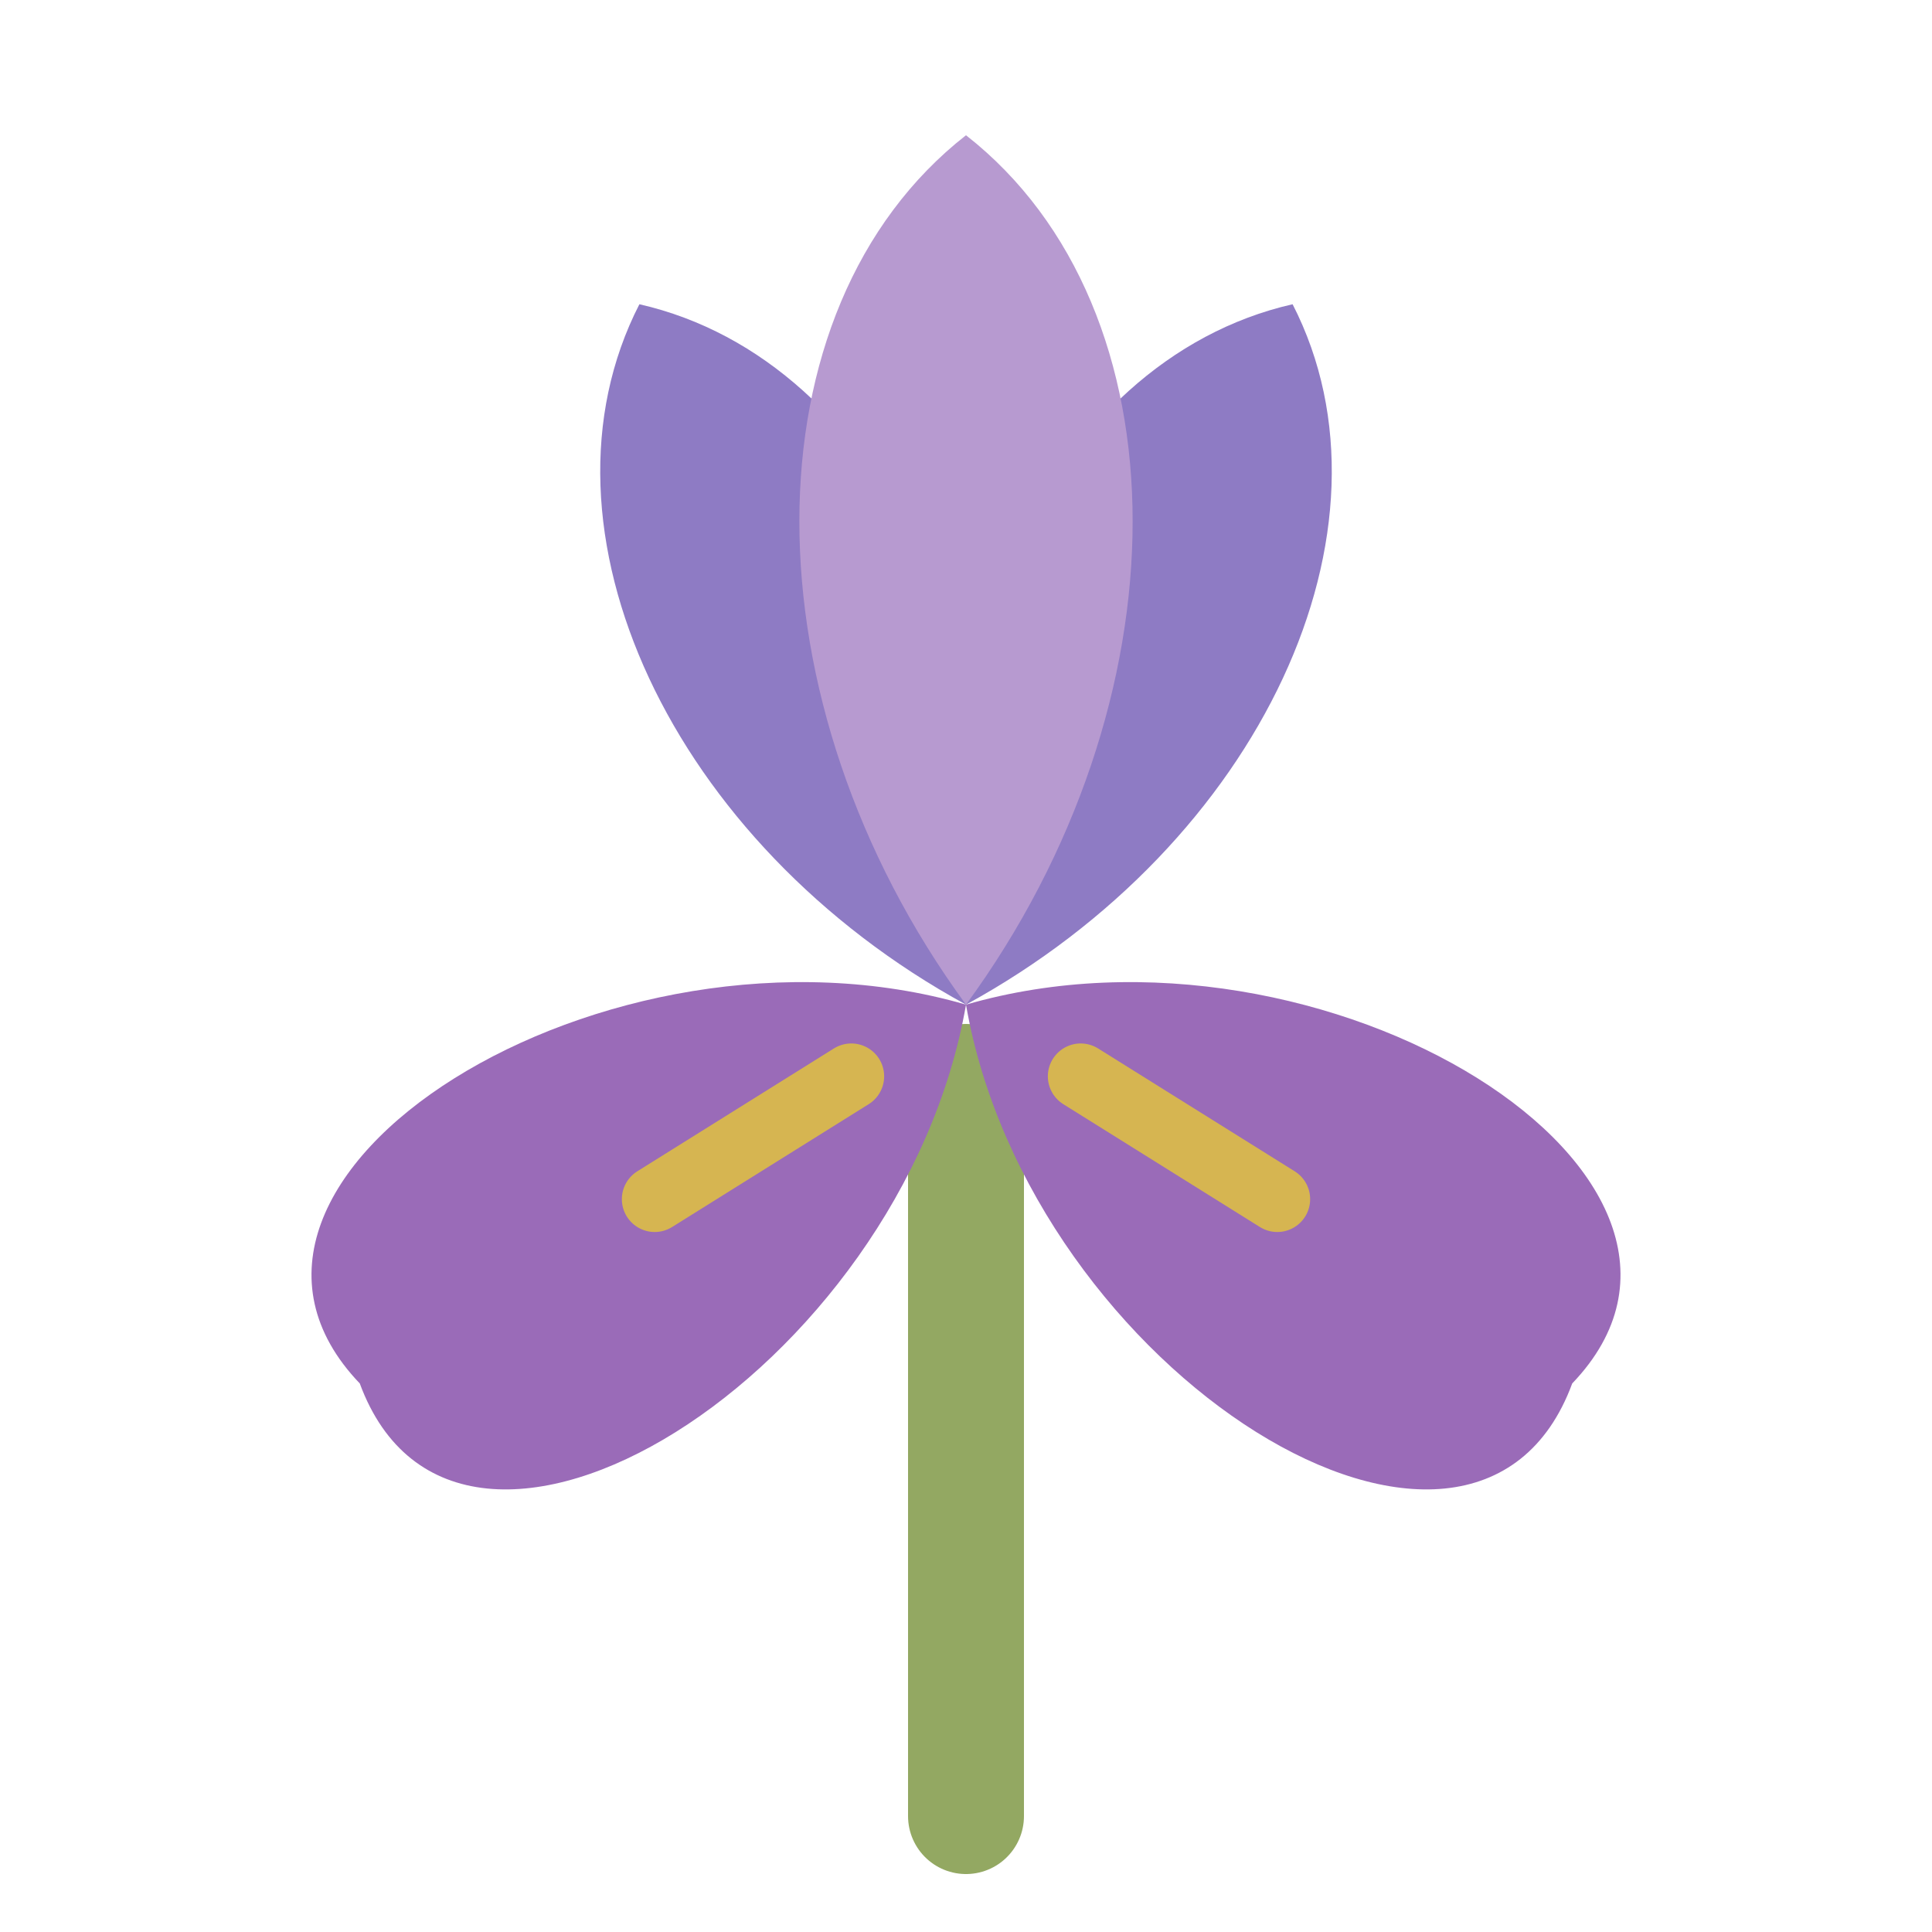
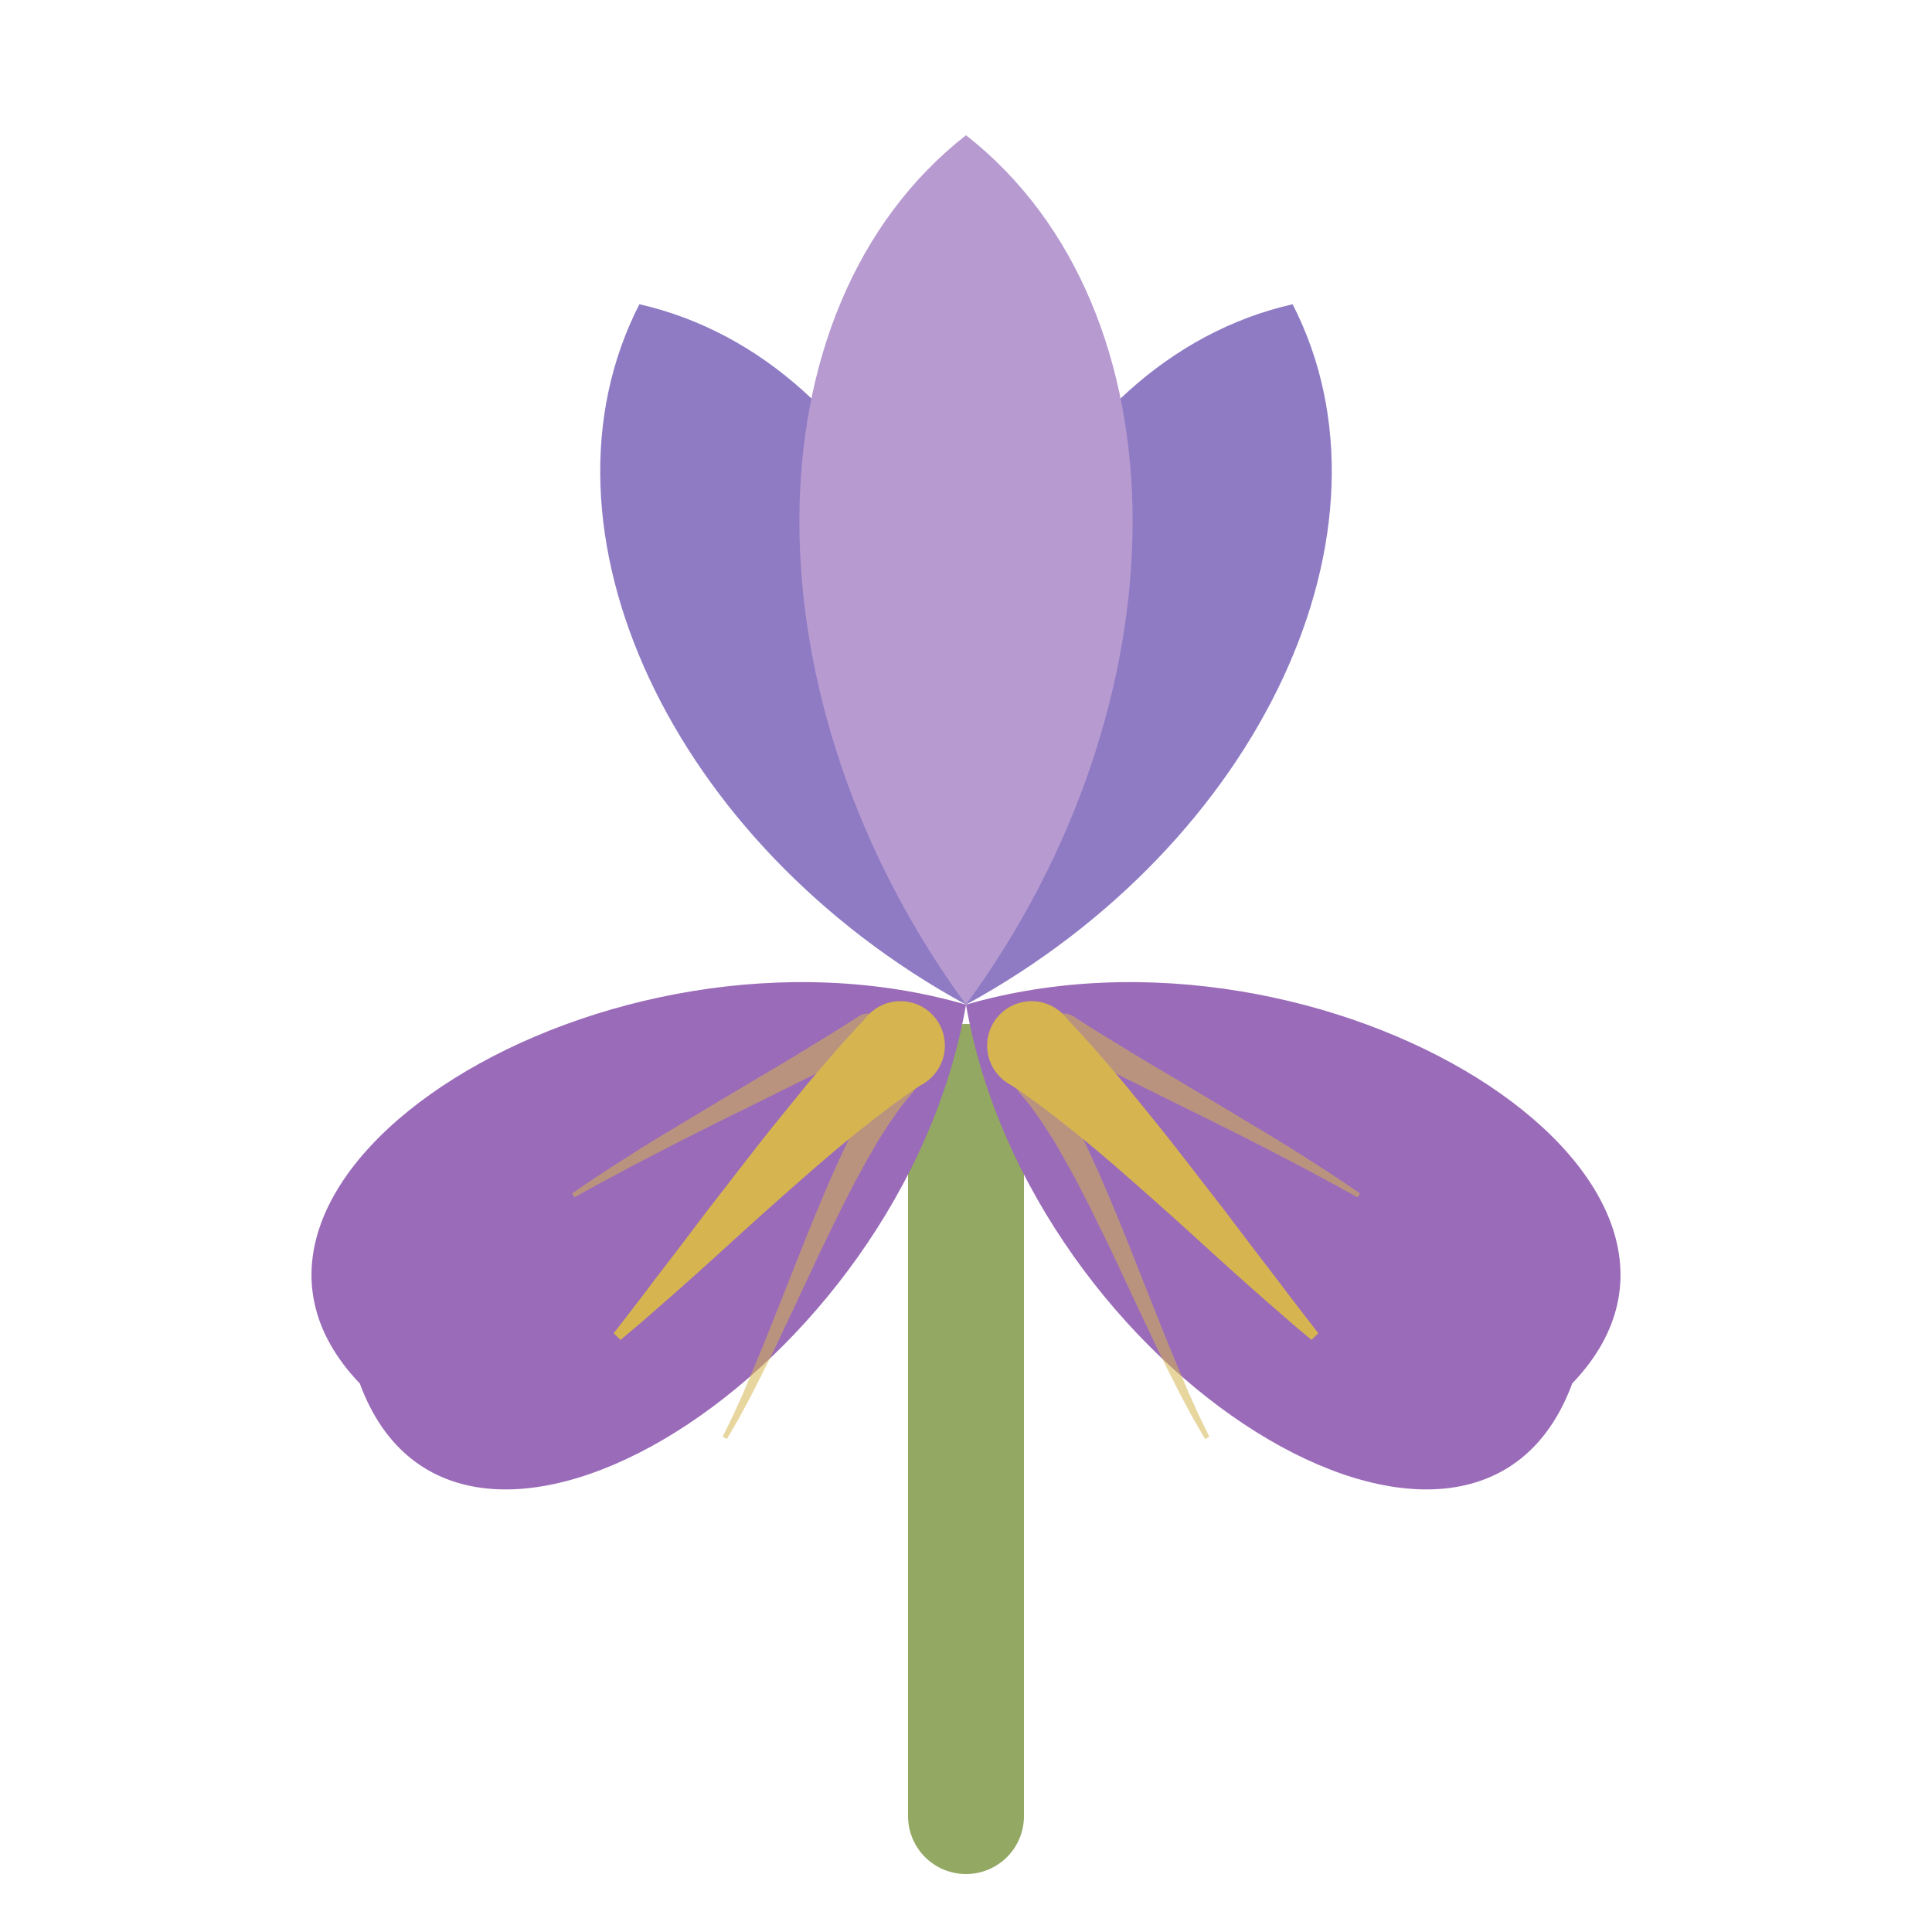
<svg xmlns="http://www.w3.org/2000/svg" viewBox="0 0 100 100">
  <path d="M50 56 V94" fill="none" stroke="#93A862" stroke-width="6" stroke-linecap="round" />
  <g transform="translate(50 52) rotate(122)">
    <path d="M0 0 C-14.4 -12.9 -14.4 -40.0 0 -37 C14.4 -40.0 14.4 -12.9 0 0 Z" fill="#9A6BB8" />
-     <path d="M0 -7 V-19" fill="none" stroke="#D6B551" stroke-width="3.4" stroke-linecap="round" />
+     <g fill="#D6B551">
+       <path d="M2.28 -3.70 L2.31 -4.77 L2.38 -5.91 L2.49 -7.11 L2.63 -8.37 L2.80 -9.67 L3.00 -11.01 L3.22 -12.37 L3.45 -13.75 L3.69 -15.14 L3.94 -16.53 L4.19 -17.90 L4.43 -19.26 L4.66 -20.60 L4.87 -21.90 L5.07 -23.15 L5.24 -24.36 L4.76 -24.48 L4.34 -23.34 L3.90 -22.16 L3.43 -20.93 L2.96 -19.67 L2.47 -18.38 L1.97 -17.07 L1.48 -15.74 L0.99 -14.41 L0.50 -13.08 L0.03 -11.76 L-0.42 -10.45 L-0.86 -9.16 L-1.26 -7.90 L-1.64 -6.66 L-1.98 -5.46 L-2.28 -4.30 Z" />
+       <circle cx="0.00" cy="-4.00" r="2.30" />
+     </g>
+     <g fill="#D6B551" opacity="0.55">
+       <path d="M-0.77 -5.03 L-0.85 -5.96 L-0.94 -6.94 L-1.04 -7.96 L-1.14 -9.02 L-1.25 -10.12 L-1.36 -11.24 L-1.47 -12.38 L-1.59 -13.53 L-1.70 -14.70 L-1.81 -15.86 L-1.91 -17.01 L-2.00 -18.15 L-2.09 -19.28 L-2.16 -20.37 L-2.23 -21.44 L-2.28 -22.47 L-2.52 -22.47 L-2.56 -21.44 L-2.59 -20.36 L-2.60 -19.26 L-2.61 -18.13 L-2.60 -16.98 L-2.58 -15.82 L-2.56 -14.65 L-2.54 -13.48 L-2.51 -12.32 L-2.49 -11.17 L-2.46 -10.05 L-2.44 -8.95 L-2.43 -7.88 L-2.42 -6.86 L-2.42 -5.89 L-2.43 -4.97 Z" />
+       <circle cx="-1.60" cy="-5.00" r="0.83" />
+     </g>
+     <g fill="#D6B551" opacity="0.55">
+       <path d="M2.38 -4.72 L2.68 -5.61 L3.08 -6.57 L3.56 -7.59 L4.13 -8.65 L4.75 -9.76 L5.43 -10.90 L6.15 -12.06 L6.89 -13.24 L7.66 -14.43 L8.43 -15.62 L9.19 -16.80 L9.94 -17.97 L10.65 -19.13 L11.33 -20.26 L11.95 -21.35 L12.51 -22.41 L12.29 -22.53 L11.66 -21.52 L10.97 -20.48 L10.22 -19.41 L9.44 -18.31 L8.62 -17.19 L7.79 -16.06 L6.95 -14.92 L6.11 -13.78 L5.28 -12.64 L4.48 -11.51 L3.72 -10.41 L3.00 -9.32 L2.34 -8.26 L1.75 -7.23 L1.24 -6.23 L0.82 -5.28 Z" />
+       <circle cx="1.60" cy="-5.00" r="0.83" />
+     </g>
  </g>
  <g transform="translate(50 52) rotate(-122)">
    <path d="M0 0 C-14.4 -12.9 -14.4 -40.0 0 -37 C14.4 -40.0 14.4 -12.9 0 0 Z" fill="#9A6BB8" />
-     <path d="M0 -7 V-19" fill="none" stroke="#D6B551" stroke-width="3.4" stroke-linecap="round" />
+     <g fill="#D6B551">
+       <path d="M2.28 -4.30 L1.98 -5.46 L1.64 -6.66 L1.26 -7.90 L0.86 -9.16 L0.42 -10.45 L-0.03 -11.76 L-0.50 -13.08 L-0.99 -14.41 L-1.48 -15.74 L-1.97 -17.07 L-2.47 -18.38 L-2.96 -19.67 L-3.43 -20.93 L-3.90 -22.16 L-4.34 -23.34 L-4.76 -24.48 L-5.24 -24.36 L-5.07 -23.15 L-4.87 -21.90 L-4.66 -20.60 L-4.43 -19.26 L-4.19 -17.90 L-3.94 -16.53 L-3.69 -15.14 L-3.45 -13.75 L-3.22 -12.37 L-3.00 -11.01 L-2.80 -9.67 L-2.63 -8.37 L-2.49 -7.11 L-2.38 -5.91 L-2.31 -4.77 L-2.28 -3.70 Z" />
+       <circle cx="0.00" cy="-4.00" r="2.30" />
+     </g>
+     <g fill="#D6B551" opacity="0.55">
+       <path d="M-0.82 -5.28 L-1.24 -6.23 L-1.75 -7.23 L-2.34 -8.26 L-3.00 -9.32 L-3.72 -10.41 L-4.48 -11.51 L-5.28 -12.64 L-6.11 -13.78 L-6.95 -14.92 L-7.79 -16.06 L-8.62 -17.19 L-9.44 -18.31 L-10.22 -19.41 L-10.97 -20.48 L-11.66 -21.52 L-12.29 -22.53 L-12.51 -22.41 L-11.95 -21.35 L-11.33 -20.26 L-10.65 -19.13 L-9.94 -17.97 L-9.19 -16.80 L-8.43 -15.62 L-7.66 -14.43 L-6.89 -13.24 L-6.15 -12.06 L-5.43 -10.90 L-4.75 -9.76 L-4.13 -8.65 L-3.56 -7.59 L-3.08 -6.57 L-2.68 -5.61 L-2.38 -4.72 Z" />
+       <circle cx="-1.60" cy="-5.00" r="0.83" />
+     </g>
+     <g fill="#D6B551" opacity="0.55">
+       <path d="M2.43 -4.97 L2.42 -5.89 L2.42 -6.86 L2.43 -7.88 L2.44 -8.95 L2.46 -10.05 L2.49 -11.17 L2.51 -12.32 L2.54 -13.48 L2.56 -14.65 L2.58 -15.82 L2.60 -16.98 L2.61 -18.13 L2.60 -19.26 L2.59 -20.36 L2.56 -21.44 L2.52 -22.47 L2.28 -22.47 L2.23 -21.44 L2.16 -20.37 L2.09 -19.28 L2.00 -18.15 L1.91 -17.01 L1.81 -15.86 L1.70 -14.70 L1.59 -13.53 L1.47 -12.38 L1.36 -11.24 L1.25 -10.12 L1.14 -9.02 L1.04 -7.96 L0.94 -6.94 L0.85 -5.96 L0.77 -5.03 Z" />
+       <circle cx="1.60" cy="-5.00" r="0.83" />
+     </g>
  </g>
  <g transform="translate(50 52) rotate(25)">
    <path d="M0 0 C-10.3 -14.0 -10.3 -32.0 0 -40 C10.3 -32.0 10.3 -14.0 0 0 Z" fill="#8E7BC4" />
  </g>
  <g transform="translate(50 52) rotate(-25)">
    <path d="M0 0 C-10.3 -14.0 -10.3 -32.0 0 -40 C10.3 -32.0 10.3 -14.0 0 0 Z" fill="#8E7BC4" />
  </g>
  <g transform="translate(50 52) rotate(0)">
    <path d="M0 0 C-11.5 -15.7 -11.5 -36.0 0 -45 C11.5 -36.0 11.5 -15.7 0 0 Z" fill="#B79AD0" />
  </g>
</svg>
